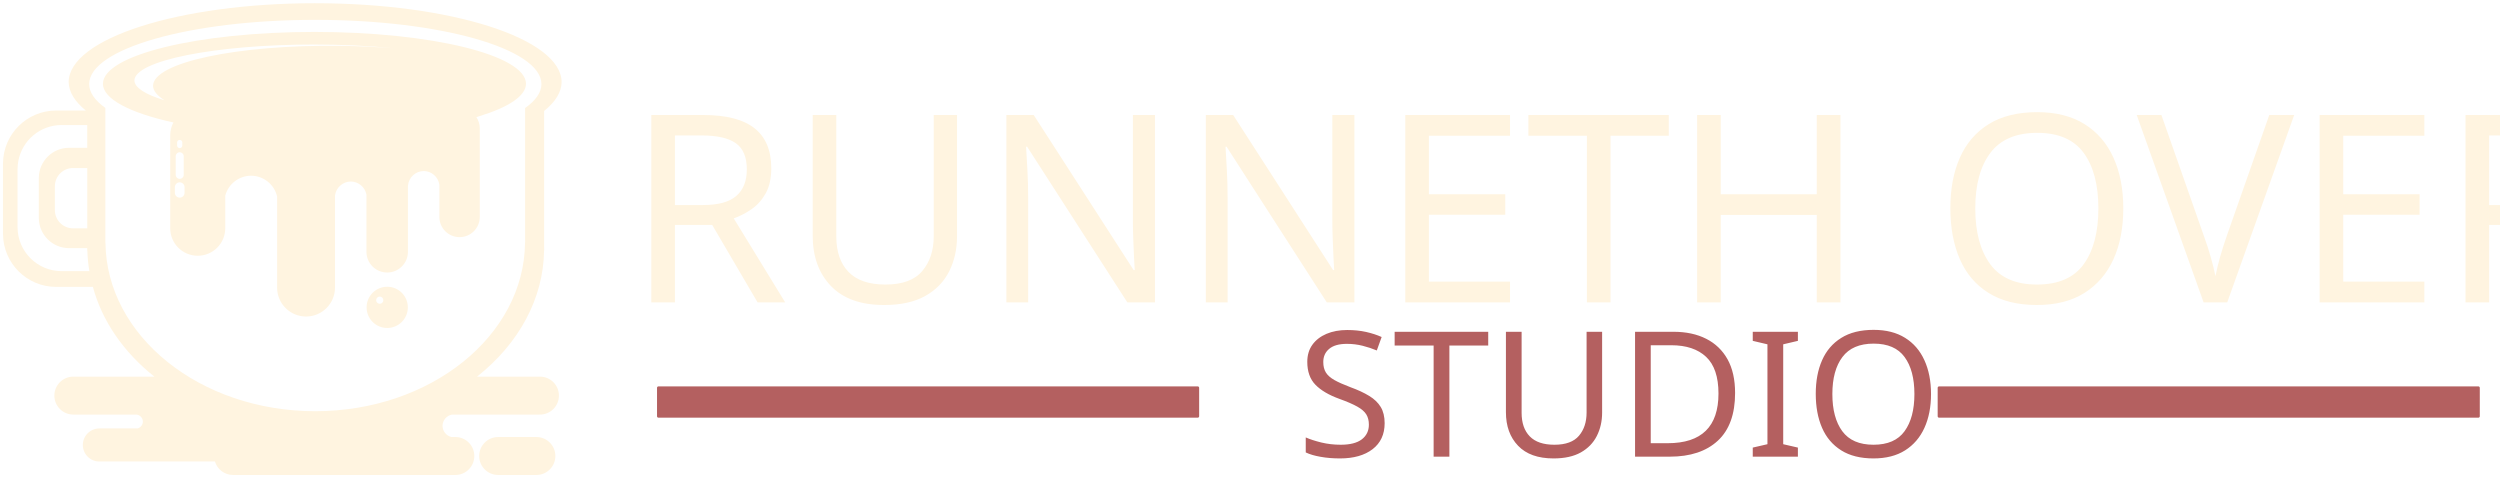
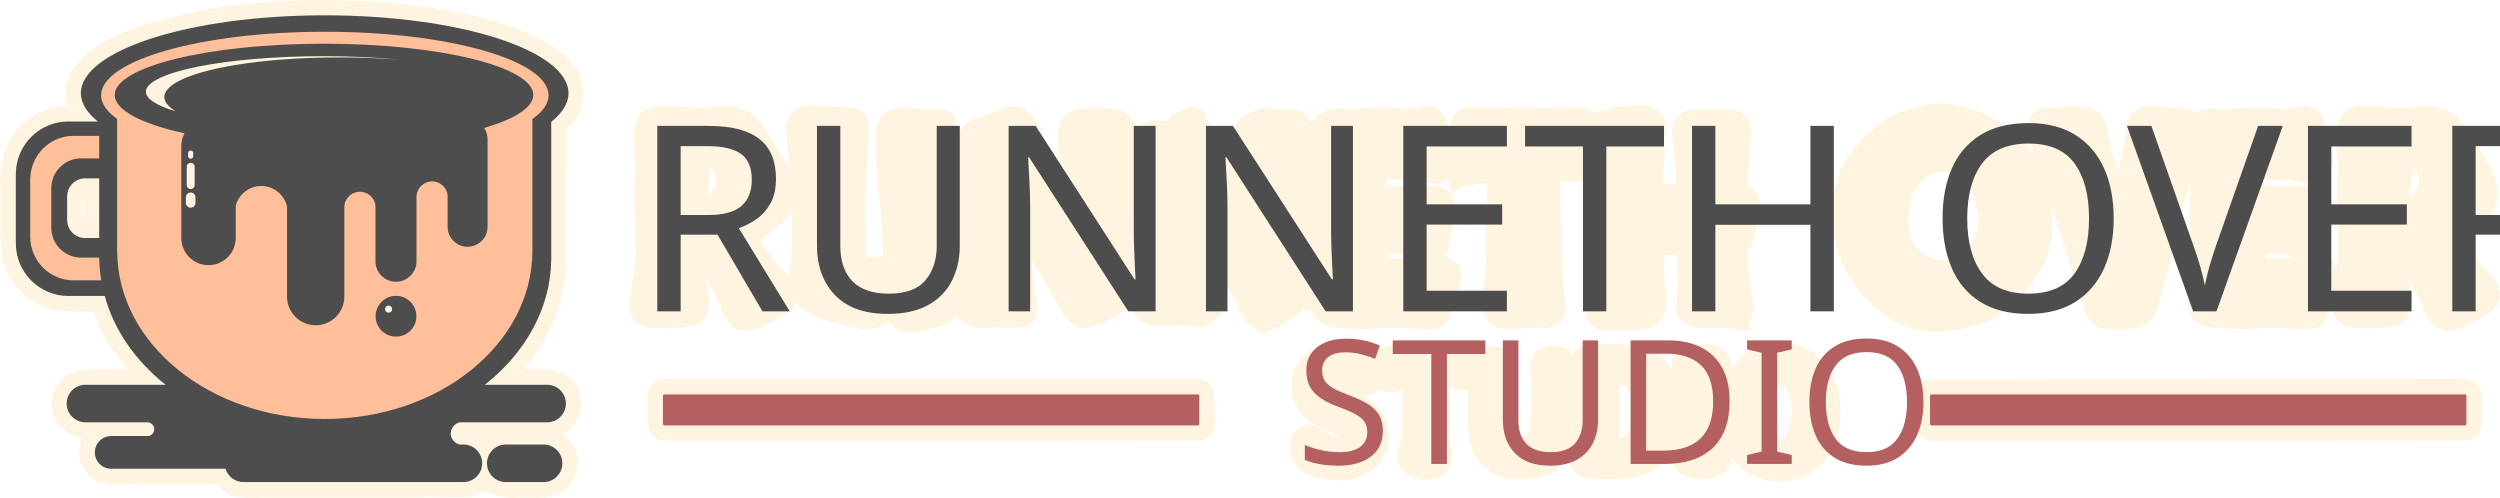
- <svg xmlns="http://www.w3.org/2000/svg" width="1920" height="367" viewBox="0 0 508 97.102" version="1.1" id="svg1" xml:space="preserve">
+ <svg xmlns="http://www.w3.org/2000/svg" width="1940.55" height="386.362" viewBox="0 0 513.437 102.225" version="1.1" id="svg1" xml:space="preserve">
  <defs id="defs1" />
-   <g id="layer7" style="display:none">
+   <g id="layer7" style="display:none" transform="translate(2.643998,2.489263)">
    <path style="fill:#ff0000;stroke:#ff0000;stroke-width:0.376px;stroke-linecap:butt;stroke-linejoin:miter;stroke-opacity:1" d="m 142.875,83.301 c 0,98.924 0,100.056 0,100.056" id="path16" />
  </g>
-   <g id="layer5" style="display:none">
+   <g id="layer5" style="display:none" transform="translate(2.643998,2.489263)">
    <path style="display:inline;fill:none;stroke:#07ff00;stroke-width:1.269;stroke-linecap:butt;stroke-linejoin:miter;stroke-dasharray:none;stroke-opacity:1" d="m 351.95,277.151 c -256.938,0 -256.938,0 -256.938,0" id="path18" />
  </g>
-   <g id="layer8" style="display:none">
+   <g id="layer8" style="display:none" transform="translate(2.643998,2.489263)">
    <rect style="display:inline;fill:#fff4e0;fill-opacity:1;stroke:none;stroke-width:0;stroke-linecap:round;stroke-linejoin:round;stroke-opacity:1" id="rect115" width="508" height="285.75" x="-4.9999999e-06" y="-4.9999999e-06" />
    <circle style="display:inline;fill:#00ff00;fill-opacity:1;stroke:#ff0000;stroke-width:0;stroke-linecap:round;stroke-linejoin:round;stroke-opacity:1" id="path115" cx="254" cy="142.875" r="142.875" />
  </g>
-   <g id="layer9" style="display:none;opacity:1;fill:#ffbf9b;fill-opacity:1;stroke:none">
+   <g id="g6" transform="translate(2.643998,2.489263)" style="display:inline">
+     <g id="g2" style="opacity:1;fill:#fff4e0;fill-opacity:1;stroke:none">
+       <path id="path1" style="display:inline;opacity:1;fill:#fff4e0;fill-opacity:1;stroke:none;stroke-width:0.227px;stroke-linecap:butt;stroke-linejoin:miter;stroke-opacity:1" d="M 63.672,1.992 C 62.924,2.007 62.229,2.044 61.598,2.104 51.491,3.067 33.603,4.751 27.426,7.238 21.25,9.724 18.522,12.291 17.399,14.457 c -1.123,2.166 -0.642,4.893 0.241,6.096 0.882,1.203 1.444,3.209 1.444,3.209 -0.802,0 -5.936,-0.321 -8.102,0.08 -2.166,0.401 -8.824,4.332 -9.145,8.824 -0.321,4.492 -0.08,17.487 1.043,18.69 1.123,1.203 5.053,5.615 8.824,5.695 3.77,0.08 8.021,-0.642 8.663,-0.08 0.642,0.561 4.091,9.064 5.134,10.508 1.043,1.444 9.385,10.428 13.877,12.273 4.492,1.845 16.364,5.775 27.513,5.454 11.15,-0.321 27.594,-8.102 29.278,-9.706 1.685,-1.604 10.107,-13.717 11.15,-17.246 1.043,-3.529 1.203,-35.856 1.203,-35.856 0,0 3.209,-3.208 3.449,-5.134 0.241,-1.925 -3.77,-7.54 -8.904,-9.305 C 98.256,6.305 74.901,1.76 63.672,1.992 Z M 61.718,8.2 A 35.094,7.981 0 0 1 91.124,11.828 35.094,7.981 0 0 0 68.009,9.852 35.094,7.981 0 0 0 32.915,17.834 35.094,7.981 0 0 0 38.669,22.195 35.094,7.981 0 0 1 26.624,16.182 35.094,7.981 0 0 1 61.718,8.2 Z M 35.287,27.853 h 2.647 v 13.075 h -2.647 z m -24.465,5.695 h 7.219 v 13.396 h -7.219 z m 65.054,26.15 h 2.647 v 2.486 h -2.647 z" />
+       <path id="path2" style="opacity:1;fill:#fff4e0;fill-opacity:1;stroke:none;stroke-width:0;stroke-linecap:round;stroke-linejoin:round;stroke-opacity:1" d="M 62.941,8.36 A 36.397,8.021 0 0 0 26.544,16.382 36.397,8.021 0 0 0 40.432,22.667 36.397,8.021 0 0 1 32.021,17.557 36.397,8.021 0 0 1 68.418,9.536 36.397,8.021 0 0 1 90.922,11.255 36.397,8.021 0 0 0 62.941,8.36 Z M 35.368,27.993 v 12.393 h 2.346 V 27.993 Z m 41.784,32.156 a 0.854,0.854 0 0 0 -0.854,0.854 0.854,0.854 0 0 0 0.854,0.854 0.854,0.854 0 0 0 0.854,-0.854 0.854,0.854 0 0 0 -0.854,-0.854 z" />
+     </g>
+     <path id="path3" style="display:inline;opacity:1;fill:#fff4e0;fill-opacity:1;stroke:none;stroke-width:0;stroke-linecap:round;stroke-linejoin:round" d="m 59.66,-2.449 c -12.254,0.448 -24.663,1.879 -36.175,6.319 -4.378,1.792 -8.81,4.226 -11.422,8.318 -1.223,2.119 -1.607,4.759 -0.839,7.102 -4.554,0.116 -9.091,2.45 -11.487,6.386 -2.008,3.086 -2.618,6.885 -2.303,10.506 0.07,4.775 -0.249,9.579 0.343,14.331 1.306,6.274 7.426,11.17 13.853,10.942 1.65,0.058 3.301,-0.017 4.952,0.003 1.477,4.391 3.969,8.4 6.961,11.92 -3.65,0.034 -7.343,-0.255 -10.956,0.369 -4.125,1.324 -6.15,7.002 -3.517,10.53 1.191,1.783 3.236,2.868 5.336,3.139 -1.689,3.177 -0.226,7.745 3.249,8.987 2.759,1.045 5.744,0.359 8.608,0.55 5.184,8.77e-4 10.367,-0.014 15.551,0.055 1.022,1.121 2.259,2.115 3.788,2.4 2.618,0.645 5.327,0.113 7.986,0.287 13.399,-0.013 26.801,0.055 40.199,-0.125 1.153,-0.151 2.165,-0.775 3.105,-1.42 1.765,1.491 4.179,1.627 6.384,1.571 2.217,-0.167 4.447,0.147 6.654,-0.167 2.103,-0.246 4.084,-1.45 5.098,-3.335 1.62,-2.78 1.212,-6.782 -1.415,-8.815 -0.17,-0.302 -1.172,-0.587 -0.606,-0.779 3.561,-1.853 4.973,-7.062 2.441,-10.296 -1.608,-2.199 -4.423,-3.206 -7.084,-3.027 -1.168,0.051 -2.335,0.101 -3.504,0.055 5.694,-6.595 9.156,-15.251 8.884,-24.018 -0.005,-8.448 -0.028,-16.896 0.042,-25.343 1.276,-1.407 2.583,-2.907 3.073,-4.803 0.892,-2.915 0.109,-6.223 -1.925,-8.481 C 112.087,7.167 107.82,5.231 103.717,3.54 96.246,0.639 88.278,-0.674 80.358,-1.64 73.489,-2.395 66.566,-2.584 59.66,-2.449 Z M 103.518,31.066 c 0.008,7.048 0.096,14.105 -0.25,21.145 -0.946,7.559 -5.45,14.337 -11.377,18.974 C 83.759,77.593 73.206,80.571 62.966,80.339 56.176,80.215 49.242,78.594 43.182,75.582 35.796,71.922 29.257,65.843 26.29,58.024 25.374,55.58 24.841,53.035 24.692,50.498 24.455,44.073 24.659,37.641 24.583,31.213 c -0.007,-2.135 -0.008,-4.271 0.021,-6.406 2.192,1.093 4.573,1.713 6.895,2.463 -0.203,1.752 0.003,3.531 -0.067,5.295 -0.002,5.201 -0.144,10.414 0.209,15.606 0.848,5.021 6.802,8.338 11.525,6.457 3.845,-1.394 6.228,-5.639 5.809,-9.647 0.113,-1.774 -0.424,-3.699 0.391,-5.356 1.062,-1.182 3.617,-0.765 3.721,1.005 0.219,1.84 -0.082,3.694 0.06,5.54 0.05,4.937 -0.236,9.904 0.364,14.816 1.338,5.052 7.717,8.089 12.418,5.668 3.643,-1.627 5.781,-5.802 5.309,-9.714 0.048,-4.85 -0.056,-9.701 0.058,-14.55 0.061,3.611 -0.253,7.261 0.344,10.84 0.377,1.407 1.222,2.678 2.355,3.59 -3.282,2.596 -3.564,8.176 -0.376,10.964 2.871,2.795 8.16,2.689 10.658,-0.556 2.577,-2.927 2.284,-8.045 -0.92,-10.406 2.263,-1.759 2.971,-4.83 2.728,-7.567 0.04,-3.151 -0.119,-6.305 0.036,-9.454 -0.017,2.857 -0.348,6.002 1.328,8.503 2.39,3.453 8.038,4.136 10.969,1.006 2.017,-1.923 2.526,-4.902 2.225,-7.569 0.011,-5.296 0.035,-10.592 -0.018,-15.888 0.984,-0.337 1.955,-0.719 2.883,-1.191 0.004,2.135 0.008,4.271 0.012,6.406 z m -88.953,6.486 c -0.037,1.828 0.029,3.657 -0.035,5.484 -0.366,-0.647 -0.116,-1.458 -0.214,-2.179 0.027,-1.094 -0.066,-2.239 0.163,-3.298 0.01,0.003 0.146,-0.216 0.086,-0.008 z m 62.637,22.986 c 0.676,0.141 -0.116,1.25 -0.335,0.507 -0.036,-0.191 0.08,-0.548 0.335,-0.507 z" />
+     <g id="g4" style="fill:#fff4e0;fill-opacity:1">
+       <path id="text3" style="font-style:normal;font-variant:normal;font-weight:normal;font-stretch:normal;font-size:35.551px;font-family:Stylish;-inkscape-font-specification:Stylish;fill:#fff4e0;fill-opacity:1;stroke:none;stroke-width:0.52;stroke-linecap:round;stroke-opacity:1" d="m 362.039,67.93 c -3.693,0.144 -7.13,2.325 -9.141,5.377 0.33,-1.767 -0.664,-3.574 -2.229,-4.399 -1.891,-1.009 -4.17,-0.862 -6.196,-0.405 -1.944,0.465 -3.856,2.122 -3.734,4.266 0.024,0.438 0.207,0.975 -0.183,0.32 -2.078,-2.996 -5.66,-4.628 -9.23,-4.889 -2.064,-0.144 -4.137,0.016 -6.203,0.054 -1.704,0.156 -3.658,0.483 -4.799,1.887 -1.937,-2.221 -5.826,-2.31 -7.742,-0.016 -0.947,1.086 -1.098,2.6 -0.875,3.97 0.217,3.864 0.23,7.83 -0.301,11.694 0.048,1.102 -1.196,1.972 -2.193,1.465 -0.615,-0.53 -0.313,-1.49 -0.54,-2.203 -0.436,-4.03 -0.169,-8.086 -0.096,-12.125 -0.076,-1.936 -1.55,-3.628 -3.41,-4.097 -1.635,-0.497 -3.463,-0.223 -4.926,0.642 -1.32,-1.245 -3.228,-1.475 -4.961,-1.341 -4.063,0.033 -8.154,-0.159 -12.192,0.373 -1.17,0.155 -2.406,0.63 -3.142,1.541 -2.101,-1.994 -5.174,-2.192 -7.917,-2.084 -3.899,0.034 -7.952,2.422 -9.165,6.254 -1.282,4.251 1.18,9.15 5.256,10.828 1.473,0.837 3.063,1.314 4.397,2.297 -1.555,0.065 -2.705,-1.089 -3.894,-1.904 -1.917,-1.524 -4.939,-0.482 -5.938,1.63 -1.093,2.392 -0.198,5.385 1.823,7.004 1.424,1.263 3.382,1.513 5.177,1.878 3.57,0.608 7.599,-0.022 10.273,-2.631 2.203,-2.075 3.166,-5.334 2.416,-8.27 -0.629,-2.737 -2.576,-5.14 -5.127,-6.317 1.274,0.214 2.565,-0.395 3.418,-1.322 1.373,0.961 3.183,0.645 4.662,0.129 0.026,3.614 0.218,7.264 -0.327,10.847 -0.784,1.845 -1.043,4.306 0.509,5.839 2.24,2.297 6.279,2.357 8.7,0.321 1.517,-1.467 1.846,-3.904 0.943,-5.78 -0.471,-2.454 0.011,-4.956 -0.111,-7.431 0.024,-1.335 0.068,-2.68 0.148,-3.99 1.119,0.187 2.288,0.494 3.436,0.246 0.42,4.161 -0.408,8.526 1.189,12.513 1.105,2.792 3.686,4.848 6.601,5.477 2.98,0.676 6.216,0.449 9.017,-0.803 1.988,-0.898 3.639,-2.525 4.523,-4.523 -0.799,1.863 0.099,4.277 2.035,4.998 2.166,0.943 4.587,0.594 6.881,0.721 3.644,0.009 7.515,-0.908 10.154,-3.573 0.782,-0.752 1.462,-1.61 2.019,-2.541 -0.538,1.5 -0.348,3.348 0.908,4.441 1.758,1.697 4.425,1.792 6.715,1.526 2.022,-0.287 4.057,-1.781 4.221,-3.943 -0.035,-0.679 0.061,-0.547 0.385,-0.056 2.185,2.982 5.88,4.736 9.57,4.593 4.68,-0.067 9.33,-2.905 11.126,-7.298 1.827,-4.633 1.842,-10.025 -0.192,-14.593 -1.963,-3.994 -6.295,-6.816 -10.794,-6.599 -0.315,-0.006 -0.63,0.003 -0.945,0.004 z m 1.055,8.582 c 1.502,0.451 1.884,2.218 2.016,3.585 0.346,2.442 0.169,5.136 -1.226,7.239 -0.862,0.836 -2.442,0.306 -2.792,-0.801 -1.164,-2.081 -0.873,-4.587 -0.673,-6.838 0.224,-1.328 0.853,-3.029 2.384,-3.22 0.099,-0.016 0.194,0.027 0.291,0.036 z m -32.797,0.125 c 1.709,0.423 2.62,2.28 2.545,3.935 0.181,2.015 0.238,4.331 -1.134,5.971 -0.476,0.448 -1.098,0.765 -1.754,0.816 0.047,-3.591 10e-4,-7.183 0.043,-10.773 0.1,0.017 0.201,0.034 0.301,0.051 z" />
+       <path id="rect3" style="fill:#fff4e0;fill-opacity:1;stroke:none;stroke-width:0.418;stroke-linecap:round;stroke-linejoin:round;stroke-dasharray:none;paint-order:normal" d="m 502.363,75.303 c -36.278,0.079 -72.557,-0.007 -108.834,0.094 -2.222,0.306 -3.394,2.854 -2.965,4.893 0.101,2.159 -0.421,4.555 0.83,6.477 1.289,1.527 3.468,1.329 5.26,1.279 35.836,-0.011 71.673,0.032 107.507,-0.057 2.175,-0.346 3.32,-2.837 2.904,-4.85 -0.104,-2.247 0.466,-4.785 -0.994,-6.727 -0.96,-0.959 -2.413,-1.147 -3.709,-1.109 z" />
+       <path id="rect4" style="fill:#fff4e0;fill-opacity:1;stroke:none;stroke-width:0.418;stroke-linecap:round;stroke-linejoin:round;stroke-dasharray:none;paint-order:normal" d="m 242.068,75.32 c -36.12,0.017 -72.241,0.036 -108.361,0.014 -1.921,0.113 -3.555,1.91 -3.367,3.85 -0.043,1.764 0.012,3.532 0.021,5.294 0.105,1.603 1.177,3.251 2.876,3.448 1.78,0.342 3.597,-0.017 5.393,0.117 35.101,-0.009 70.203,0.034 105.302,-0.055 2.215,-0.348 3.328,-2.897 2.908,-4.93 -0.096,-2.23 0.453,-4.754 -1.006,-6.674 -0.982,-0.967 -2.453,-1.134 -3.766,-1.064 z" />
+     </g>
+     <g id="layer1">
+       <path style="fill:#fff4e0;fill-opacity:1;stroke-width:0.265" d="m 230.48,58.978 c -1.129,-3.469 -0.403,-30.976 -0.403,-30.976 0,0 5.163,-4.598 6.292,-5.082 1.129,-0.484 0.968,-1.533 1.936,-1.613 0.968,-0.081 5.485,-0.887 5.969,-0.403 0.484,0.484 5.889,8.631 5.969,10.89 0.081,2.259 0.242,-7.744 1.049,-8.712 0.807,-0.968 3.711,-3.146 5.082,-3.146 1.371,0 5.082,-0.161 6.131,0.242 1.049,0.403 4.759,2.501 4.759,3.388 0,0.887 1.452,35.816 1.049,36.138 -0.403,0.323 -1.855,0.323 -2.259,0.726 -0.403,0.403 -7.905,5.969 -9.277,5.243 -1.371,-0.726 -4.517,-4.275 -5.001,-5.243 -0.484,-0.968 -5.082,-8.954 -6.211,-9.841 -1.129,-0.887 2.178,9.438 2.097,10.083 -0.081,0.645 -1.936,2.904 -3.549,3.065 -1.613,0.161 -8.551,1.21 -10.164,0.403 -1.613,-0.807 -5.082,-4.033 -5.163,-5.082 -0.081,-1.049 1.694,-0.081 1.694,-0.081 z" id="path6" />
+     </g>
+     <g id="g5" style="display:inline;fill:#fff4e0;fill-opacity:1">
+       <path id="text4" style="font-style:normal;font-variant:normal;font-weight:normal;font-stretch:normal;font-size:53.327px;font-family:Skranji;-inkscape-font-specification:Skranji;fill:#fff4e0;fill-opacity:1;stroke:none;stroke-width:0.52;stroke-linecap:round" d="m 395.566,18.662 c -2.177,0.334 -4.431,0.498 -6.454,1.438 -2.361,0.539 -4.607,1.659 -6.312,3.397 -2.731,2.255 -5.449,4.759 -6.845,8.092 -1.326,2.467 -2.135,5.2 -2.299,7.999 -0.515,5.825 1.217,11.767 4.634,16.496 1.486,2.274 3.518,4.11 5.704,5.695 2.27,1.754 4.883,3.169 7.761,3.553 4.095,0.685 8.283,-0.064 12.228,-1.197 2.608,-0.787 4.844,-2.413 6.838,-4.222 2.183,-1.863 3.886,-4.197 5.334,-6.657 1.335,-2.092 2.238,-4.456 2.493,-6.932 0.266,-2.028 0.254,-4.086 0.045,-6.119 1.293,3.447 2.437,6.945 3.469,10.477 1.2,3.813 2.302,7.664 3.701,11.407 0.83,1.77 2.657,3.116 4.663,3.014 1.802,0.094 3.622,0.08 5.416,-0.107 2.143,-0.38 4.096,-2.048 4.447,-4.254 1.068,-3.446 2.183,-6.882 2.914,-10.42 1.04,-4.729 1.881,-9.517 3.494,-14.074 0.111,-0.236 0.409,-1.637 0.361,-0.892 -0.021,1.912 0.126,3.822 -0.026,5.734 -0.315,5.627 0.44,11.28 -0.25,16.893 -0.267,1.399 -0.378,2.945 0.415,4.207 1.131,1.939 3.482,2.792 5.642,2.687 2.196,0.096 4.455,0.345 6.683,0.142 2.466,-0.096 4.901,-0.35 7.372,-0.046 2.05,0.124 4.194,0.429 6.184,-0.221 1.524,-0.646 2.329,-2.251 2.618,-3.798 0.178,-0.561 0.392,-1.109 0.595,-1.661 -0.044,1.444 -0.091,3.127 1.098,4.168 1.179,1.171 2.914,1.433 4.504,1.412 2.367,0.185 4.763,0.022 7.1,-0.36 1.628,-0.329 2.957,-1.609 3.381,-3.209 0.615,-2.216 -0.363,-4.561 -0.499,-6.693 1.669,2.755 2.811,5.785 4.273,8.643 1.197,1.83 3.634,2.62 5.699,1.954 2.274,-0.622 4.165,-2.111 6.248,-3.155 1.475,-0.806 2.672,-2.317 2.592,-4.067 0.004,-2.119 -1.532,-3.794 -3.033,-5.101 -1.692,-1.631 -2.8,-3.737 -4.274,-5.55 -0.687,-0.474 0.048,-0.757 0.445,-1.096 1.641,-1.286 3.231,-2.635 4.838,-3.962 0.585,-1.621 1.696,-3.177 1.474,-4.983 0.238,-2.611 -1,-5.055 -2.42,-7.154 -1.48,-2.334 -2.798,-4.773 -4.337,-7.067 -1.108,-1.575 -2.743,-2.737 -4.597,-3.257 -2.19,-0.745 -4.55,-0.591 -6.794,-0.228 -2.58,0.146 -5.108,-0.167 -7.676,-0.353 -0.993,-0.151 -1.971,0.032 -2.976,0.122 -2.312,0.327 -4.009,2.509 -4.239,4.76 -0.198,1.492 0.114,2.986 0.09,4.483 0.155,2.166 0.181,4.337 0.041,6.502 -0.118,5.679 0.356,11.361 0.059,17.036 -0.018,0.759 -0.1,0.616 -0.325,0.034 -0.494,-1.116 -1.65,-1.75 -2.834,-1.817 -0.714,0.035 0.116,-0.42 0.241,-0.748 0.853,-1.146 0.616,-2.637 1.002,-3.942 0.515,-2.563 1.243,-5.302 0.373,-7.867 -0.847,-1.766 -3.031,-2.134 -4.796,-2.122 -2.9,-0.044 -5.8,0.038 -8.7,-0.009 0.123,-0.411 -0.284,-1.315 0.149,-1.404 2.103,0.091 4.244,-0.052 6.29,0.526 1.997,0.479 4.382,0.822 6.119,-0.545 1.775,-1.554 1.875,-4.197 1.409,-6.349 -0.444,-2.066 -1.123,-4.084 -1.901,-6.045 -0.73,-1.573 -2.425,-2.906 -4.236,-2.479 -1.328,0.237 -2.646,0.676 -4.011,0.489 -4.328,-0.14 -8.656,-0.027 -12.983,0.033 -1.406,-0.169 -2.885,-0.065 -4.127,0.682 -0.378,0.487 -0.678,0.057 -1.045,-0.16 -2.058,-1.153 -4.506,-0.622 -6.741,-0.984 -1.517,-0.106 -3.159,-0.569 -4.559,0.268 -1.677,0.878 -2.712,2.747 -2.663,4.625 -0.437,2.955 -1.149,5.858 -1.671,8.796 -0.769,-2.738 -1.63,-5.454 -2.103,-8.264 -0.372,-1.433 -0.653,-3.045 -1.743,-4.128 -1.078,-1.032 -2.633,-1.169 -4.035,-1.312 -1.32,-0.355 -2.668,-0.014 -3.984,0.126 -1.951,0.052 -4.233,-0.12 -5.74,1.364 -1.511,1.64 -1.261,4.179 -0.314,6.039 0.295,0.753 0.461,1.547 0.653,2.33 -1.445,-2.059 -3.145,-3.975 -5.134,-5.519 -2.07,-1.518 -4.428,-2.552 -6.762,-3.585 -2.456,-0.844 -5.082,-1.288 -7.653,-1.511 z m -61.475,0.371 c -3.096,0.284 -6.382,0.332 -9.168,1.879 -1.003,-1.257 -2.727,-1.582 -4.247,-1.363 -2.766,0.143 -5.504,0.375 -8.282,0.24 -4.333,-0.045 -8.67,-0.134 -12.997,-0.303 -1.656,-0.036 -3.34,0.876 -3.956,2.461 -0.24,0.545 -0.352,1.189 -0.438,1.74 -0.561,-1.73 -1.476,-3.702 -3.344,-4.297 -1.473,-0.375 -2.887,0.456 -4.359,0.468 -1.86,0.093 -3.723,-0.115 -5.586,-0.073 -3.182,-0.057 -6.366,0.199 -9.545,0.044 -2.468,-0.255 -5.286,1.496 -5.424,4.129 -0.093,1.925 0.445,3.811 0.438,5.736 0.126,2.749 -0.295,5.492 -0.118,8.24 -0.011,2.978 -0.262,5.953 -0.119,8.933 0.067,3.269 0.246,6.551 -0.082,9.811 -1.049,-0.577 -2.515,-1.225 -3.588,-0.369 -0.39,0.324 -0.381,0.943 -0.885,1.131 -0.734,0.606 -0.439,1.843 0.41,2.186 1.132,0.977 2.599,1.311 3.93,1.902 0.443,0.414 0.625,1.117 1.119,1.539 1.348,1.433 3.393,1.955 5.306,1.821 2.04,0.098 4.177,0.34 6.256,0.113 2.7,-0.097 5.406,-0.298 8.102,-0.009 2.151,0.168 4.608,0.539 6.473,-0.82 1.522,-1.291 1.566,-3.452 2.369,-5.155 0.861,-2.143 1.646,-4.665 0.569,-6.879 -0.592,-1.168 -1.92,-1.814 -3.161,-1.854 0.943,-0.789 1.238,-2.032 1.301,-3.203 0.491,-2.896 1.598,-5.994 0.73,-8.975 -0.759,-1.87 -2.971,-2.586 -4.844,-2.418 -2.908,-0.075 -5.816,0.023 -8.724,-0.017 0.12,-0.408 -0.286,-1.316 0.149,-1.4 2.315,0.046 4.612,-0.001 6.865,0.646 1.82,0.403 3.953,0.574 5.519,-0.626 0.277,0.989 0.535,1.983 0.803,2.975 0.889,-0.405 1.523,-1.202 2.396,-1.61 1.493,0.004 2.964,-0.422 4.452,-0.57 0.628,-0.209 0.216,0.804 0.332,1.188 -0.065,4.31 -0.312,8.619 -0.194,12.93 -0.004,3.645 -0.483,7.251 -0.742,10.894 -0.025,2.007 1.132,4.155 3.173,4.691 2.093,0.656 4.297,0.112 6.438,0.131 1.71,-0.124 3.504,0.168 5.149,-0.411 1.667,-0.695 2.773,-2.608 2.295,-4.395 -0.374,-3.286 -0.677,-6.551 -0.659,-9.858 -0.05,-4.556 -0.428,-9.102 -0.384,-13.659 -0.008,-0.675 -0.015,-1.35 -0.023,-2.025 1.795,0.309 4.074,0.76 5.627,-0.619 0.333,-0.322 0.051,0.724 0.14,0.987 0.068,1.457 0.29,2.907 0.195,4.372 -0.114,2.918 -0.317,5.835 -0.208,8.758 -0.014,3.428 -0.424,6.837 -0.517,10.263 -0.068,1.588 -0.5,3.368 0.374,4.857 0.784,1.6 2.628,2.432 4.36,2.233 3.157,-0.17 6.502,0.378 9.474,-0.979 2.097,-1.339 2.596,-4.104 2.232,-6.404 -0.273,-2.698 -0.398,-5.376 -0.357,-8.096 0.858,0.04 1.718,0.011 2.576,-0.027 0.277,3.546 0.173,7.214 -0.041,10.768 0.036,1.685 1.132,3.525 2.857,3.816 3.337,0.977 6.853,-0.07 10.224,0.664 0.569,0.123 1.337,0.306 1.952,-0.025 0.082,-0.636 -0.284,-1.307 -0.08,-1.908 0.647,-0.572 0.784,-1.571 0.869,-2.405 0.08,-2.02 -0.694,-3.949 -0.751,-5.962 -0.181,-1.936 -0.452,-3.87 -0.46,-5.802 0.368,-0.78 1.047,-1.398 1.24,-2.272 0.696,-2.084 0.798,-4.293 1.135,-6.447 0.185,-1.861 -0.572,-3.935 -2.334,-4.789 0.287,-3.566 0.263,-7.136 0.71,-10.678 0.193,-1.963 -0.975,-4.003 -2.876,-4.641 -2.151,-0.718 -4.475,-0.2 -6.663,-0.187 -1.415,0.085 -2.912,-0.274 -4.225,0.438 -1.557,0.661 -2.746,2.298 -2.48,4.036 0.092,3.113 0.771,6.128 0.686,9.213 -0.108,0.454 0.282,1.409 -0.169,1.54 -0.791,0.002 -1.581,0.035 -2.372,0.027 0.032,-1.663 0.087,-3.34 0.189,-4.992 0.311,-0.918 0.34,-1.973 -0.159,-2.818 0.059,-1.412 0.699,-2.779 0.496,-4.217 -0.108,-1.725 -1.245,-3.336 -2.912,-3.875 -0.778,-0.288 -1.613,-0.391 -2.439,-0.367 z m -171.385,0.102 c -2.76,0.357 -4.475,3.497 -3.807,6.088 0.189,2.354 0.405,4.705 0.576,7.061 -1.809,-2.984 -3.613,-5.978 -5.446,-8.948 -1.159,-1.747 -2.942,-3.046 -4.973,-3.577 -2.162,-0.696 -4.473,-0.51 -6.678,-0.167 -2.868,0.139 -5.672,-0.242 -8.533,-0.416 -1.426,0.095 -2.983,0.093 -4.138,1.075 -1.775,1.299 -2.411,3.619 -2.188,5.729 0.138,2.803 0.345,5.624 0.188,8.483 -0.145,4.687 0.164,9.372 0.129,14.06 0.051,1.903 -0.014,3.807 -0.412,5.674 -0.409,2.529 -0.969,5.128 -0.524,7.688 0.574,2.021 2.809,2.992 4.767,2.967 2.862,0.164 5.8,0.176 8.583,-0.573 1.93,-0.774 2.98,-2.945 2.758,-4.958 -0.077,-1.592 -0.56,-3.127 -0.696,-4.712 1.404,2.221 2.384,4.593 3.445,7.001 0.662,1.528 1.667,3.114 3.381,3.564 1.985,0.622 4.118,-0.017 5.808,-1.118 1.761,-0.996 3.663,-1.844 5.167,-3.216 0.302,-0.36 0.546,-0.772 0.709,-1.213 1.688,2.105 4.351,3.068 6.848,3.84 2.287,0.669 4.606,1.284 6.956,1.672 1.961,0.117 3.804,-0.7 5.576,-1.428 0.878,1.622 2.891,2.517 4.679,2.027 2.395,-0.302 4.797,-0.81 7.03,-1.736 0.803,-0.456 1.471,-1.173 1.814,-2.035 0.809,2.067 3.188,2.932 5.263,2.849 2.329,-0.083 4.658,0.055 6.986,0.042 1.334,-0.026 2.896,-0.217 3.668,-1.462 0.99,-1.375 0.826,-3.173 0.436,-4.725 -0.503,-2.489 -0.821,-5.053 -0.736,-7.61 1.469,2.61 3.22,5.05 4.561,7.734 1.131,1.901 1.949,4.167 3.849,5.459 1.212,0.884 2.82,0.802 4.153,0.256 2.065,-0.784 4.186,-1.548 5.914,-2.973 1.118,-0.881 2.179,-1.986 2.461,-3.433 1.258,0.136 2.764,0.003 3.547,-1.125 0.882,-0.61 0.574,-2.253 -0.576,-2.279 -1.01,-0.172 -2.126,0.159 -2.791,0.959 -0.13,-2.403 -0.447,-4.796 -0.438,-7.207 -0.148,-6.275 0.21,-12.523 0.796,-18.761 0.565,0.809 1.479,1.688 2.553,1.279 1.117,-0.407 1.152,-1.831 1.051,-2.82 0.439,-0.379 0.422,-1.106 0.037,-1.518 1.517,-1.441 3.123,-2.786 4.664,-4.203 1.008,0.28 1.89,0.971 2.922,1.131 1.238,-0.076 2.837,-0.793 2.861,-2.213 -0.099,-1.288 -1.536,-1.859 -2.645,-1.996 -1.516,0.158 -2.747,1.22 -4.193,1.634 -0.614,0.301 -0.289,1.131 0.311,1.207 1.005,0.246 -0.518,0.082 -0.89,0.105 -1.389,0.06 -2.808,-0.281 -4.176,0.025 -1.21,0.272 -1.936,1.381 -2.275,2.498 -0.158,0.481 -0.223,0.851 -0.253,0.068 -0.156,-2.194 -1.602,-4.551 -3.917,-4.898 -2.585,-0.34 -5.205,-0.257 -7.801,-0.208 -2.515,0.338 -4.83,2.665 -4.526,5.306 0.048,2.456 0.355,4.843 0.257,7.289 -1.128,-2.702 -2.339,-5.367 -3.512,-8.05 -0.989,-2.018 -2.369,-4.219 -4.67,-4.853 -1.759,-0.423 -3.499,0.409 -5.122,0.985 -1.572,0.724 -3.266,1.12 -4.857,1.84 -1.319,0.577 -2.224,1.796 -2.611,3.158 -0.541,1.399 -0.376,2.905 -0.322,4.362 0.05,5.607 0.152,11.214 0.079,16.821 -0.016,3.056 0.183,6.121 -0.234,9.161 -0.043,-0.214 -0.087,-1.057 -0.148,-1.503 -0.406,-4.791 -0.181,-9.614 -0.62,-14.405 -0.292,-4.218 0.078,-8.506 0.454,-12.749 0.125,-1.793 0.334,-3.609 0.203,-5.398 -0.417,-1.511 -2.203,-1.887 -3.566,-1.845 -1.905,-0.005 -3.815,0.069 -5.71,-0.178 -1.933,-0.153 -4.25,-0.131 -5.582,1.52 -1.625,1.866 -1.494,4.508 -1.315,6.815 0.137,4.059 0.508,8.105 0.901,12.145 0.25,3.363 0.373,6.71 0.557,10.078 -1.152,0.123 -2.322,0.063 -3.459,-0.158 0.011,-4.853 -0.504,-9.703 -0.162,-14.555 0.16,-4.13 0.687,-8.283 0.653,-12.439 -0.206,-1.928 -1.901,-3.637 -3.889,-3.601 -1.999,-0.187 -4.02,0.064 -6.01,-0.266 -1.046,-0.092 -2.096,-0.175 -3.146,-0.128 z m 94.084,0.414 c -0.889,0.061 -1.553,0.886 -1.697,1.723 -0.117,-0.64 -0.685,-0.44 -1.172,-0.424 -1.245,0.137 -2.145,1.268 -2.603,2.33 -0.046,0.959 -0.271,2.264 0.788,2.781 -4e-5,0.144 -0.757,0.222 -1.004,0.463 -0.605,0.384 -0.838,1.412 -0.107,1.789 1.324,1.048 3.498,1.273 4.783,0.047 0.361,-0.855 -0.32,-1.65 -1.09,-1.939 -0.695,-0.25 -0.381,-0.423 0.17,-0.568 0.68,-0.135 0.927,-0.401 0.475,-0.995 0.476,0.786 1.675,0.35 1.973,-0.402 0.744,-1.095 1.459,-2.577 0.738,-3.864 -0.262,-0.476 -0.659,-0.951 -1.254,-0.94 z m 5.5,0.445 c -1.532,0.013 -2.048,2.332 -0.764,3.082 0.368,0.266 0.661,0.565 0.664,1.029 0.388,0.932 1.592,0.841 2.373,0.52 1.05,-0.235 2.281,-1.187 1.869,-2.391 -0.365,-0.803 -1.078,-1.454 -1.836,-1.885 -0.715,-0.341 -1.534,-0.319 -2.307,-0.355 z m -29.279,7.178 c 0.52,0.792 -0.749,-0.125 0,0 z m -89.613,4.719 c 0.955,1.106 1.684,2.839 0.722,4.172 -0.423,0.674 -0.942,1.284 -1.452,1.892 0.212,-2.046 0.369,-4.182 0.658,-6.145 l 0.067,0.074 z m 349.721,0.096 c 0.861,1.056 1.57,2.67 0.695,3.923 -0.39,0.747 -0.912,1.42 -1.501,2.02 0.242,-2.059 0.358,-4.109 0.65,-6.119 0.052,0.059 0.104,0.117 0.156,0.176 z m -96.344,0.898 c 2.873,0.362 5.514,2.586 6.05,5.489 0.578,2.039 1.144,4.196 0.598,6.308 -0.377,1.519 -0.88,3.091 -1.883,4.317 -1.172,1.045 -2.776,1.366 -4.242,1.788 -3.365,0.777 -6.953,-1.724 -7.587,-5.077 -0.565,-2.267 -0.455,-4.595 0.032,-6.794 0.38,-2.284 1.927,-4.302 3.925,-5.42 0.976,-0.416 2.042,-0.667 3.107,-0.611 z M 159.971,43.113 c 0.188,2.658 0.066,5.311 -0.157,7.97 -0.08,1.117 -0.157,2.234 -0.161,3.355 -1.204,-1.35 -2.686,-2.468 -3.589,-4.067 -0.858,-1.173 -1.703,-2.357 -2.597,-3.504 1.942,-1.457 3.77,-3.053 5.645,-4.59 0.208,-0.555 0.453,-1.094 0.711,-1.627 0.05,0.821 0.099,1.642 0.148,2.463 z m 303.877,6.498 c 1.532,-0.005 3.142,0.07 4.521,0.809 -1.904,0.089 -3.819,0.415 -5.719,0.1 -0.067,-0.577 -0.002,-1.07 0.665,-0.891 0.177,-0.005 0.355,-0.013 0.532,-0.017 z m -180.324,0.006 c 1.575,0.023 3.264,-0.03 4.672,0.791 -1.889,0.115 -3.793,0.403 -5.68,0.109 -0.057,-0.569 -0.018,-1.079 0.693,-0.891 0.105,-0.003 0.21,-0.007 0.315,-0.009 z m -31.236,7.631 c -0.923,-0.032 -1.357,1.032 -1.029,1.796 0.424,1.09 0.315,2.485 1.326,3.263 0.487,-0.132 0.405,0.397 0.354,0.689 0.032,0.812 0.851,1.17 1.537,1.281 0.475,0.068 0.809,0.281 0.887,0.766 0.294,0.812 1.616,1.082 1.975,0.193 0.682,-1.391 1.123,-3.072 0.633,-4.594 -0.164,-0.895 -1.416,-0.865 -1.895,-0.236 -0.279,-0.16 -0.2,-0.75 -0.514,-1.004 -0.695,-0.896 -1.865,-1.195 -2.659,-1.98 -0.189,-0.104 -0.396,-0.172 -0.613,-0.174 z m 15.336,1.604 c -0.62,0.553 -1.323,-0.489 -0.325,-0.421 0.469,-0.234 0.283,0.125 0.325,0.421 z m -35.801,-0.162 c -0.953,0.211 -2.216,0.812 -2.041,1.986 0.232,0.804 0.775,1.548 1.514,1.961 -0.177,0.659 0.44,1.167 1.061,1.086 0.632,0.414 1.405,0.976 2.18,0.535 0.527,-0.176 0.51,-0.844 0.975,-1.045 0.79,-0.537 0.48,-1.923 -0.48,-2.006 -0.377,-0.175 -0.519,-0.363 -0.285,-0.73 0.092,-0.772 -0.683,-1.247 -1.371,-1.271 -0.43,-0.317 -0.994,-0.62 -1.551,-0.516 z m 13.252,0.166 c -1.959,0.164 -3.717,1.147 -5.61,1.603 -0.328,0.182 1.003,0.397 1.316,0.592 0.288,0.233 0.994,-0.039 0.933,0.466 0.19,0.456 -0.587,0.617 -0.812,0.939 -0.762,0.596 -1.523,1.193 -2.285,1.789 1.745,-0.015 3.459,0.313 5.188,0.479 1.244,0.04 2.247,-0.873 3.049,-1.707 0.562,-0.234 1.468,-0.478 1.434,-1.25 -0.075,-0.384 -0.33,-0.68 -0.322,-1.1 -0.087,-0.564 -0.691,-0.705 -1.043,-1.004 -0.395,-0.561 -1.163,-0.869 -1.846,-0.807 z" />
+     </g>
+   </g>
+   <g id="layer9" style="opacity:1;fill:#ffbf9b;fill-opacity:1;stroke:none" transform="translate(2.643998,2.489263)">
    <path id="path117" style="display:inline;opacity:1;fill:#ffbf9b;fill-opacity:1;stroke:none;stroke-width:0.227px;stroke-linecap:butt;stroke-linejoin:miter;stroke-opacity:1" d="M 63.672,1.992 C 62.924,2.007 62.229,2.044 61.598,2.104 51.491,3.067 33.603,4.751 27.426,7.238 21.25,9.724 18.522,12.291 17.399,14.457 c -1.123,2.166 -0.642,4.893 0.241,6.096 0.882,1.203 1.444,3.209 1.444,3.209 -0.802,0 -5.936,-0.321 -8.102,0.08 -2.166,0.401 -8.824,4.332 -9.145,8.824 -0.321,4.492 -0.08,17.487 1.043,18.69 1.123,1.203 5.053,5.615 8.824,5.695 3.77,0.08 8.021,-0.642 8.663,-0.08 0.642,0.561 4.091,9.064 5.134,10.508 1.043,1.444 9.385,10.428 13.877,12.273 4.492,1.845 16.364,5.775 27.513,5.454 11.15,-0.321 27.594,-8.102 29.278,-9.706 1.685,-1.604 10.107,-13.717 11.15,-17.246 1.043,-3.529 1.203,-35.856 1.203,-35.856 0,0 3.209,-3.208 3.449,-5.134 0.241,-1.925 -3.77,-7.54 -8.904,-9.305 C 98.256,6.305 74.901,1.76 63.672,1.992 Z M 61.718,8.2 A 35.094,7.981 0 0 1 91.124,11.828 35.094,7.981 0 0 0 68.009,9.852 35.094,7.981 0 0 0 32.915,17.834 35.094,7.981 0 0 0 38.669,22.195 35.094,7.981 0 0 1 26.624,16.182 35.094,7.981 0 0 1 61.718,8.2 Z M 35.287,27.853 h 2.647 v 13.075 h -2.647 z m -24.465,5.695 h 7.219 v 13.396 h -7.219 z m 65.054,26.15 h 2.647 v 2.486 h -2.647 z" />
    <path id="path121" style="opacity:1;fill:#fff4e0;fill-opacity:1;stroke:none;stroke-width:0;stroke-linecap:round;stroke-linejoin:round;stroke-opacity:1" d="M 62.941,8.36 A 36.397,8.021 0 0 0 26.544,16.382 36.397,8.021 0 0 0 40.432,22.667 36.397,8.021 0 0 1 32.021,17.557 36.397,8.021 0 0 1 68.418,9.536 36.397,8.021 0 0 1 90.922,11.255 36.397,8.021 0 0 0 62.941,8.36 Z M 35.368,27.993 v 12.393 h 2.346 V 27.993 Z m 41.784,32.156 a 0.854,0.854 0 0 0 -0.854,0.854 0.854,0.854 0 0 0 0.854,0.854 0.854,0.854 0 0 0 0.854,-0.854 0.854,0.854 0 0 0 -0.854,-0.854 z" />
  </g>
-   <path id="path20" style="display:inline;opacity:1;fill:#fff4e0;fill-opacity:1;stroke:none;stroke-width:0;stroke-linecap:round;stroke-linejoin:round" d="M 64.036,0.655 A 50.087,16.053 0 0 0 13.95,16.708 a 50.087,16.053 0 0 0 3.494,5.756 h -5.962 v 0.002 a 10.803,10.803 0 0 0 -0.073,-0.005 l -0.004,-0.002 A 10.803,10.803 0 0 0 0.611,33.157 h -0.009 v 14.438 h 0.009 a 10.803,10.803 0 0 0 10.796,10.703 10.803,10.803 0 0 0 0.132,-0.009 h 7.333 a 46.429,36.718 0 0 0 12.496,18.245 H 14.978 a 3.856,3.856 0 0 0 -0.076,-9.93e-4 v -9.94e-4 a 3.856,3.856 0 0 0 -3.856,3.856 3.856,3.856 0 0 0 3.834,3.854 v 0.003 h 12.441 v 0.008 a 1.465,1.465 0 0 1 0.028,-0.008 h 0.433 a 1.465,1.465 0 0 1 1.252,1.407 1.465,1.465 0 0 1 -1.059,1.401 h -0.654 -7.155 v 0.008 a 3.361,3.361 0 0 0 -3.334,3.358 3.361,3.361 0 0 0 3.362,3.361 3.361,3.361 0 0 0 0.1,-0.008 h 23.376 a 3.856,3.856 0 0 0 3.674,2.743 v 7.45e-4 H 92.52 a 3.856,3.856 0 0 0 0.005,0 3.856,3.856 0 0 0 3.857,-3.857 3.856,3.856 0 0 0 -3.857,-3.855 3.856,3.856 0 0 0 -0.005,0 h -0.799 a 2.373,2.373 0 0 1 -1.801,-2.265 2.373,2.373 0 0 1 1.9,-2.295 h 17.758 v -0.01 a 3.856,3.856 0 0 0 0.14,0.01 3.856,3.856 0 0 0 3.856,-3.856 3.856,3.856 0 0 0 -3.856,-3.855 3.856,3.856 0 0 0 -0.14,0.01 v -0.009 H 96.936 A 46.429,36.718 0 0 0 110.554,50.976 h 0.011 v -0.11 a 46.429,36.718 0 0 0 0.016,-0.182 46.429,36.718 0 0 0 -0.016,-0.552 v -27.581 a 50.087,16.053 0 0 0 3.556,-5.842 A 50.087,16.053 0 0 0 64.035,0.656 Z m 0.032,3.379 v 3.873e-4 h 3.85e-4 a 45.953,13.066 0 0 1 45.952,13.067 45.953,13.066 0 0 1 -3.323,4.854 v 2.979 a 49.099,15.737 0 0 0 7.6e-4,-9.93e-4 v 23.594 a 42.653,34.515 0 0 1 0.014,0.518 42.653,34.515 0 0 1 -0.014,0.171 v 0.103 h -0.01 A 42.653,34.515 0 0 1 64.059,83.56 42.653,34.515 0 0 1 21.43,49.32 h -0.022 v -0.247 a 42.653,34.515 0 0 1 -0.004,-0.027 42.653,34.515 0 0 1 0.004,-0.028 V 24.974 22.268 21.929 A 45.953,13.066 0 0 1 18.116,17.101 45.953,13.066 0 0 1 64.068,4.034 Z m -0.169,2.453 3.79e-4,3.874e-4 a 42.985,10.545 0 0 0 -42.985,10.544 42.985,10.545 0 0 0 14.326,7.855 5.593,5.593 0 0 0 -0.656,2.554 5.593,5.593 0 0 0 0.005,0.063 v 18.822 a 5.593,5.593 0 0 0 -0.004,0.051 5.593,5.593 0 0 0 5.593,5.593 5.593,5.593 0 0 0 5.593,-5.581 h 0.002 v -6.643 a 5.459,5.459 0 0 1 5.23,-4.041 5.459,5.459 0 0 1 5.307,4.233 V 58.382 a 5.884,5.884 0 0 0 -0.004,0.053 5.884,5.884 0 0 0 5.884,5.884 5.884,5.884 0 0 0 5.882,-5.871 h 0.002 V 39.699 a 3.282,3.282 0 0 1 3.206,-2.817 3.282,3.282 0 0 1 3.185,2.672 v 11.569 a 4.216,4.216 0 0 0 -0.004,0.038 4.216,4.216 0 0 0 4.217,4.216 4.216,4.216 0 0 0 4.216,-4.207 h 7.41e-4 V 37.707 h 0.009 a 3.24,3.24 0 0 1 3.195,-2.952 3.24,3.24 0 0 1 3.181,2.774 v 2.364 a 4.105,4.105 0 0 0 -0.002,0.038 4.105,4.105 0 0 0 0.004,0.028 V 44.047 a 4.105,4.105 0 0 0 -0.002,0.037 4.105,4.105 0 0 0 4.105,4.104 4.105,4.105 0 0 0 4.104,-4.096 h 7.41e-4 V 30.169 h -7.23e-4 v -4.153 h -0.002 A 4.105,4.105 0 0 0 96.806,23.814 41.231,9.576 0 0 0 97.388,23.612 42.985,10.545 0 0 0 106.884,17.031 42.985,10.545 0 0 0 63.9,6.487 Z m -0.002,2.56 A 36.583,7.331 0 0 1 80,9.812 37.893,8.566 0.668 0 0 69.085,9.309 37.893,8.566 0.668 0 0 31.095,17.432 37.893,8.566 0.668 0 0 33.425,20.376 36.583,7.331 0 0 1 27.313,16.378 36.583,7.331 0 0 1 63.897,9.046 Z M 12.512,25.404 a 8.95,8.95 0 0 1 0.061,0.005 v -9.93e-4 h 5.154 v 4.627 h -3.651 v 7.56e-4 a 6.147,6.147 0 0 0 -0.041,-0.004 l -0.002,-9.95e-4 a 6.147,6.147 0 0 0 -6.143,6.088 h -0.005 v 8.215 h 0.005 a 6.147,6.147 0 0 0 6.143,6.09 6.147,6.147 0 0 0 0.075,-0.005 h 3.618 v 0.234 a 46.429,36.718 0 0 0 -0.004,0.03 46.429,36.718 0 0 0 0.004,0.03 v 0.262 h 0.024 a 46.429,36.718 0 0 0 0.412,4.113 h -5.543 a 8.95,8.95 0 0 1 -0.108,0.009 8.95,8.95 0 0 1 -8.944,-8.868 h -0.007 v -11.943 h 0.009 a 9.118,9.118 0 0 1 0.151,-1.565 8.95,8.95 0 0 1 8.793,-7.315 z m 24.005,3.025 h 3.71e-4 a 0.531,0.531 0 0 1 0.53,0.531 0.531,0.531 0 0 1 -0.004,0.062 v 0.479 a 0.531,0.531 0 0 1 0.004,0.067 0.531,0.531 0 0 1 -0.004,0.062 0.531,0.531 0 0 0 0,3.87e-4 0.531,0.531 0 0 0 0,3.98e-4 0.531,0.531 0 0 0 0,3.77e-4 0.531,0.531 0 0 0 0,3.97e-4 0.531,0.531 0 0 1 -0.527,0.467 0.531,0.531 0 0 1 -0.526,-0.467 h -7.49e-4 v -0.015 a 0.531,0.531 0 0 1 -0.004,-0.049 0.531,0.531 0 0 1 0.004,-0.048 V 29.008 a 0.531,0.531 0 0 1 -0.004,-0.048 0.531,0.531 0 0 1 0.53,-0.531 z m 0,2.513 h 3.71e-4 a 0.815,0.815 0 0 1 0.815,0.815 0.815,0.815 0 0 1 -0.004,0.05 v 3.653 a 0.815,0.815 0 0 1 0.004,0.074 0.815,0.815 0 0 1 -0.004,0.05 0.815,0.815 0 0 0 0,3.89e-4 0.815,0.815 0 0 0 0,3.76e-4 0.815,0.815 0 0 0 0,3.98e-4 0.815,0.815 0 0 0 0,3.78e-4 0.815,0.815 0 0 0 0,3.98e-4 0.815,0.815 0 0 0 0,3.77e-4 0.815,0.815 0 0 0 0,3.97e-4 0.815,0.815 0 0 1 -0.811,0.762 0.815,0.815 0 0 1 -0.811,-0.762 h -3.88e-4 v -0.014 a 0.815,0.815 0 0 1 -0.002,-0.039 0.815,0.815 0 0 1 0.002,-0.038 v -3.7 a 0.815,0.815 0 0 1 0,-9.93e-4 0.815,0.815 0 0 1 -0.002,-0.037 0.815,0.815 0 0 1 0.815,-0.815 z m -21.674,3.203 -3.85e-4,3.77e-4 v 7.45e-4 a 3.694,3.694 0 0 1 0.025,9.95e-4 h 2.258 v 7.45e-4 h 0.603 v 12.247 h -0.602 v 7.65e-4 h -2.237 a 3.694,3.694 0 0 1 -0.045,0.003 3.694,3.694 0 0 1 -3.692,-3.66 h -0.004 v -4.936 h 0.004 a 3.694,3.694 0 0 1 3.691,-3.659 z m 21.674,2.907 a 0.987,0.987 0 0 1 0.987,0.987 0.987,0.987 0 0 1 -0.004,0.059 v 0.985 a 0.987,0.987 0 0 1 0.004,0.091 0.987,0.987 0 0 1 -0.987,0.987 0.987,0.987 0 0 1 -0.983,-0.929 h -0.002 v -0.021 a 0.987,0.987 0 0 1 -0.002,-0.038 0.987,0.987 0 0 1 0.002,-0.038 v -1.06 a 0.987,0.987 0 0 1 -0.002,-0.038 0.987,0.987 0 0 1 0.987,-0.987 z M 78.683,58.268 a 4.188,4.188 0 0 0 -4.188,4.189 4.188,4.188 0 0 0 4.188,4.189 4.188,4.188 0 0 0 4.189,-4.189 4.188,4.188 0 0 0 -4.189,-4.189 z m -1.519,1.995 a 0.731,0.731 0 0 1 0.731,0.732 0.731,0.731 0 0 1 -0.731,0.731 0.731,0.731 0 0 1 -0.731,-0.731 0.731,0.731 0 0 1 0.731,-0.732 z m 24.063,28.54 a 3.856,3.856 0 0 0 -3.856,3.855 3.856,3.856 0 0 0 3.856,3.857 3.856,3.856 0 0 0 0.047,-0.003 v 0.003 h 7.716 a 3.856,3.856 0 0 0 0.004,0 3.856,3.856 0 0 0 3.856,-3.857 3.856,3.856 0 0 0 -3.856,-3.855 3.856,3.856 0 0 0 -0.004,0 h -7.716 v 7.46e-4 a 3.856,3.856 0 0 0 -0.047,-7.46e-4 z" />
-   <g id="layer6" style="fill:#a0ced9;fill-opacity:1">
+   <path id="path20" style="display:inline;opacity:1;fill:#4d4d4d;fill-opacity:1;stroke:none;stroke-width:0;stroke-linecap:round;stroke-linejoin:round" d="m 66.68,3.144 a 50.087,16.053 0 0 0 -50.086,16.053 50.087,16.053 0 0 0 3.494,5.756 h -5.962 v 0.002 a 10.803,10.803 0 0 0 -0.073,-0.005 l -0.004,-0.002 A 10.803,10.803 0 0 0 3.255,35.646 H 3.246 V 50.084 h 0.009 a 10.803,10.803 0 0 0 10.796,10.703 10.803,10.803 0 0 0 0.132,-0.009 h 7.333 a 46.429,36.718 0 0 0 12.496,18.245 H 17.622 a 3.856,3.856 0 0 0 -0.076,-9.93e-4 v -9.94e-4 a 3.856,3.856 0 0 0 -3.856,3.856 3.856,3.856 0 0 0 3.834,3.854 v 0.003 H 29.965 v 0.008 a 1.465,1.465 0 0 1 0.028,-0.008 h 0.433 a 1.465,1.465 0 0 1 1.252,1.407 1.465,1.465 0 0 1 -1.059,1.401 h -0.654 -7.155 v 0.008 a 3.361,3.361 0 0 0 -3.334,3.358 3.361,3.361 0 0 0 3.362,3.361 3.361,3.361 0 0 0 0.1,-0.008 h 23.376 a 3.856,3.856 0 0 0 3.674,2.743 v 7.45e-4 h 45.177 a 3.856,3.856 0 0 0 0.005,0 3.856,3.856 0 0 0 3.857,-3.857 3.856,3.856 0 0 0 -3.857,-3.855 3.856,3.856 0 0 0 -0.005,0 h -0.799 a 2.373,2.373 0 0 1 -1.801,-2.265 2.373,2.373 0 0 1 1.9,-2.295 h 17.758 v -0.01 a 3.856,3.856 0 0 0 0.14,0.01 3.856,3.856 0 0 0 3.856,-3.856 3.856,3.856 0 0 0 -3.856,-3.855 3.856,3.856 0 0 0 -0.14,0.01 v -0.009 H 99.58 A 46.429,36.718 0 0 0 113.198,53.465 h 0.011 V 53.355 a 46.429,36.718 0 0 0 0.016,-0.182 46.429,36.718 0 0 0 -0.016,-0.552 v -27.581 a 50.087,16.053 0 0 0 3.556,-5.842 A 50.087,16.053 0 0 0 66.679,3.145 Z m 0.032,3.379 v 3.873e-4 h 3.85e-4 a 45.953,13.066 0 0 1 45.952,13.067 45.953,13.066 0 0 1 -3.323,4.854 v 2.979 a 49.099,15.737 0 0 0 7.6e-4,-9.93e-4 v 23.594 a 42.653,34.515 0 0 1 0.014,0.518 42.653,34.515 0 0 1 -0.014,0.171 v 0.103 h -0.01 A 42.653,34.515 0 0 1 66.703,86.049 42.653,34.515 0 0 1 24.074,51.809 h -0.022 v -0.247 a 42.653,34.515 0 0 1 -0.004,-0.027 42.653,34.515 0 0 1 0.004,-0.028 V 27.464 24.757 24.418 A 45.953,13.066 0 0 1 20.76,19.591 45.953,13.066 0 0 1 66.712,6.524 Z m -0.169,2.453 3.79e-4,3.874e-4 a 42.985,10.545 0 0 0 -42.985,10.544 42.985,10.545 0 0 0 14.326,7.855 5.593,5.593 0 0 0 -0.656,2.554 5.593,5.593 0 0 0 0.005,0.063 v 18.822 a 5.593,5.593 0 0 0 -0.004,0.051 5.593,5.593 0 0 0 5.593,5.593 5.593,5.593 0 0 0 5.593,-5.581 h 0.002 v -6.643 a 5.459,5.459 0 0 1 5.23,-4.041 5.459,5.459 0 0 1 5.307,4.233 v 18.443 a 5.884,5.884 0 0 0 -0.004,0.053 5.884,5.884 0 0 0 5.884,5.884 5.884,5.884 0 0 0 5.882,-5.871 h 0.002 V 42.188 a 3.282,3.282 0 0 1 3.206,-2.817 3.282,3.282 0 0 1 3.185,2.672 v 11.569 a 4.216,4.216 0 0 0 -0.004,0.038 4.216,4.216 0 0 0 4.217,4.216 4.216,4.216 0 0 0 4.216,-4.207 h 7.41e-4 V 40.197 h 0.009 a 3.24,3.24 0 0 1 3.195,-2.952 3.24,3.24 0 0 1 3.181,2.774 v 2.364 a 4.105,4.105 0 0 0 -0.002,0.038 4.105,4.105 0 0 0 0.004,0.028 v 4.087 a 4.105,4.105 0 0 0 -0.002,0.037 4.105,4.105 0 0 0 4.105,4.104 4.105,4.105 0 0 0 4.104,-4.096 h 7.4e-4 V 32.658 h -7.2e-4 v -4.153 h -0.001 A 4.105,4.105 0 0 0 99.45,26.303 41.231,9.576 0 0 0 100.032,26.101 42.985,10.545 0 0 0 109.528,19.52 42.985,10.545 0 0 0 66.544,8.976 Z m -0.002,2.56 a 36.583,7.331 0 0 1 16.104,0.765 37.893,8.566 0.668 0 0 -10.915,-0.503 37.893,8.566 0.668 0 0 -37.99,8.123 37.893,8.566 0.668 0 0 2.331,2.944 36.583,7.331 0 0 1 -6.112,-3.998 36.583,7.331 0 0 1 36.583,-7.331 z M 15.156,27.893 a 8.95,8.95 0 0 1 0.061,0.005 V 27.898 h 5.154 v 4.627 h -3.651 v 7.56e-4 a 6.147,6.147 0 0 0 -0.041,-0.004 l -0.002,-9.95e-4 a 6.147,6.147 0 0 0 -6.143,6.088 h -0.005 v 8.215 h 0.005 a 6.147,6.147 0 0 0 6.143,6.09 6.147,6.147 0 0 0 0.075,-0.005 h 3.618 v 0.234 a 46.429,36.718 0 0 0 -0.004,0.03 46.429,36.718 0 0 0 0.004,0.03 v 0.262 h 0.024 a 46.429,36.718 0 0 0 0.412,4.113 h -5.543 a 8.95,8.95 0 0 1 -0.108,0.009 8.95,8.95 0 0 1 -8.944,-8.868 h -0.007 v -11.943 h 0.009 a 9.118,9.118 0 0 1 0.151,-1.565 8.95,8.95 0 0 1 8.793,-7.315 z m 24.005,3.025 h 3.71e-4 a 0.531,0.531 0 0 1 0.53,0.531 0.531,0.531 0 0 1 -0.004,0.062 v 0.479 a 0.531,0.531 0 0 1 0.004,0.067 0.531,0.531 0 0 1 -0.004,0.062 0.531,0.531 0 0 0 0,3.87e-4 0.531,0.531 0 0 0 0,3.98e-4 0.531,0.531 0 0 0 0,3.77e-4 0.531,0.531 0 0 0 0,3.97e-4 0.531,0.531 0 0 1 -0.527,0.467 0.531,0.531 0 0 1 -0.526,-0.467 h -7.49e-4 v -0.015 a 0.531,0.531 0 0 1 -0.004,-0.049 0.531,0.531 0 0 1 0.004,-0.048 v -0.511 a 0.531,0.531 0 0 1 -0.004,-0.048 0.531,0.531 0 0 1 0.53,-0.531 z m 0,2.513 h 3.71e-4 a 0.815,0.815 0 0 1 0.815,0.815 0.815,0.815 0 0 1 -0.004,0.05 v 3.653 a 0.815,0.815 0 0 1 0.004,0.074 0.815,0.815 0 0 1 -0.004,0.05 0.815,0.815 0 0 0 0,3.89e-4 0.815,0.815 0 0 0 0,3.76e-4 0.815,0.815 0 0 0 0,3.98e-4 0.815,0.815 0 0 0 0,3.78e-4 0.815,0.815 0 0 0 0,3.98e-4 0.815,0.815 0 0 0 0,3.77e-4 0.815,0.815 0 0 0 0,3.97e-4 0.815,0.815 0 0 1 -0.811,0.762 0.815,0.815 0 0 1 -0.811,-0.762 h -3.88e-4 v -0.014 a 0.815,0.815 0 0 1 -0.002,-0.039 0.815,0.815 0 0 1 0.002,-0.038 v -3.7 a 0.815,0.815 0 0 1 0,-9.93e-4 0.815,0.815 0 0 1 -0.002,-0.037 0.815,0.815 0 0 1 0.815,-0.815 z m -21.674,3.203 -3.85e-4,3.77e-4 v 7.45e-4 a 3.694,3.694 0 0 1 0.025,9.95e-4 h 2.258 v 7.45e-4 h 0.603 v 12.247 h -0.602 v 7.65e-4 h -2.237 a 3.694,3.694 0 0 1 -0.045,0.003 3.694,3.694 0 0 1 -3.692,-3.66 h -0.004 v -4.936 h 0.004 a 3.694,3.694 0 0 1 3.691,-3.659 z m 21.674,2.907 a 0.987,0.987 0 0 1 0.987,0.987 0.987,0.987 0 0 1 -0.004,0.059 v 0.985 a 0.987,0.987 0 0 1 0.004,0.091 0.987,0.987 0 0 1 -0.987,0.987 0.987,0.987 0 0 1 -0.983,-0.929 h -0.002 v -0.021 a 0.987,0.987 0 0 1 -0.002,-0.038 0.987,0.987 0 0 1 0.002,-0.038 v -1.06 a 0.987,0.987 0 0 1 -0.002,-0.038 0.987,0.987 0 0 1 0.987,-0.987 z m 42.166,21.216 a 4.188,4.188 0 0 0 -4.188,4.189 4.188,4.188 0 0 0 4.188,4.189 4.188,4.188 0 0 0 4.189,-4.189 4.188,4.188 0 0 0 -4.189,-4.189 z m -1.519,1.995 a 0.731,0.731 0 0 1 0.731,0.732 0.731,0.731 0 0 1 -0.731,0.731 0.731,0.731 0 0 1 -0.731,-0.731 0.731,0.731 0 0 1 0.731,-0.732 z m 24.063,28.54 a 3.856,3.856 0 0 0 -3.856,3.855 3.856,3.856 0 0 0 3.856,3.857 3.856,3.856 0 0 0 0.047,-0.003 v 0.003 h 7.716 a 3.856,3.856 0 0 0 0.004,0 3.856,3.856 0 0 0 3.856,-3.857 3.856,3.856 0 0 0 -3.856,-3.855 3.856,3.856 0 0 0 -0.004,0 h -7.716 v 7.46e-4 a 3.856,3.856 0 0 0 -0.047,-7.46e-4 z" />
+   <g id="layer6" style="fill:#a0ced9;fill-opacity:1" transform="translate(2.643998,2.489263)">
    <text xml:space="preserve" style="font-style:normal;font-variant:normal;font-weight:normal;font-stretch:normal;font-size:35.551px;font-family:Stylish;-inkscape-font-specification:Stylish;fill:#b46060;fill-opacity:1;stroke:none;stroke-width:0.52;stroke-linecap:round;stroke-opacity:1" x="263.517" y="92.792" id="text2">
      <tspan id="tspan2" style="font-size:35.551px;fill:#b46060;fill-opacity:1;stroke:none;stroke-width:0.52;stroke-opacity:1" x="263.517" y="92.792">STUDIO</tspan>
    </text>
    <rect style="fill:#b46060;fill-opacity:1;stroke:none;stroke-width:0.418;stroke-linecap:round;stroke-linejoin:round;stroke-dasharray:none;paint-order:normal" id="rect2" width="110.16" height="6.364" x="393.734" y="78.512" ry="0.295" />
    <rect style="fill:#b46060;fill-opacity:1;stroke:none;stroke-width:0.418;stroke-linecap:round;stroke-linejoin:round;stroke-dasharray:none;paint-order:normal" id="rect2-4" width="110.16" height="6.364" x="133.507" y="78.512" rx="0.291" ry="0.291" />
  </g>
-   <g id="layer4" style="display:inline;fill:#a0ced9;fill-opacity:1">
-     <text xml:space="preserve" style="font-style:normal;font-variant:normal;font-weight:normal;font-stretch:normal;font-size:53.327px;font-family:Skranji;-inkscape-font-specification:Skranji;fill:#fff4e0;fill-opacity:1;stroke:none;stroke-width:0.52;stroke-linecap:round" x="127.174" y="61.445" id="text1">
-       <tspan id="tspan1" style="font-size:53.327px;fill:#fff4e0;fill-opacity:1;stroke:none;stroke-width:0.52" x="127.174" y="61.445">RUNNETH OVER</tspan>
+   <g id="layer4" style="display:inline;fill:#a0ced9;fill-opacity:1" transform="translate(2.643998,2.489263)">
+     <text xml:space="preserve" style="font-style:normal;font-variant:normal;font-weight:normal;font-stretch:normal;font-size:53.327px;font-family:Skranji;-inkscape-font-specification:Skranji;fill:#4d4d4d;fill-opacity:1;stroke:none;stroke-width:0.52;stroke-linecap:round" x="127.174" y="61.445" id="text1">
+       <tspan id="tspan1" style="font-size:53.327px;fill:#4d4d4d;fill-opacity:1;stroke:none;stroke-width:0.52" x="127.174" y="61.445">RUNNETH OVER</tspan>
    </text>
  </g>
</svg>
